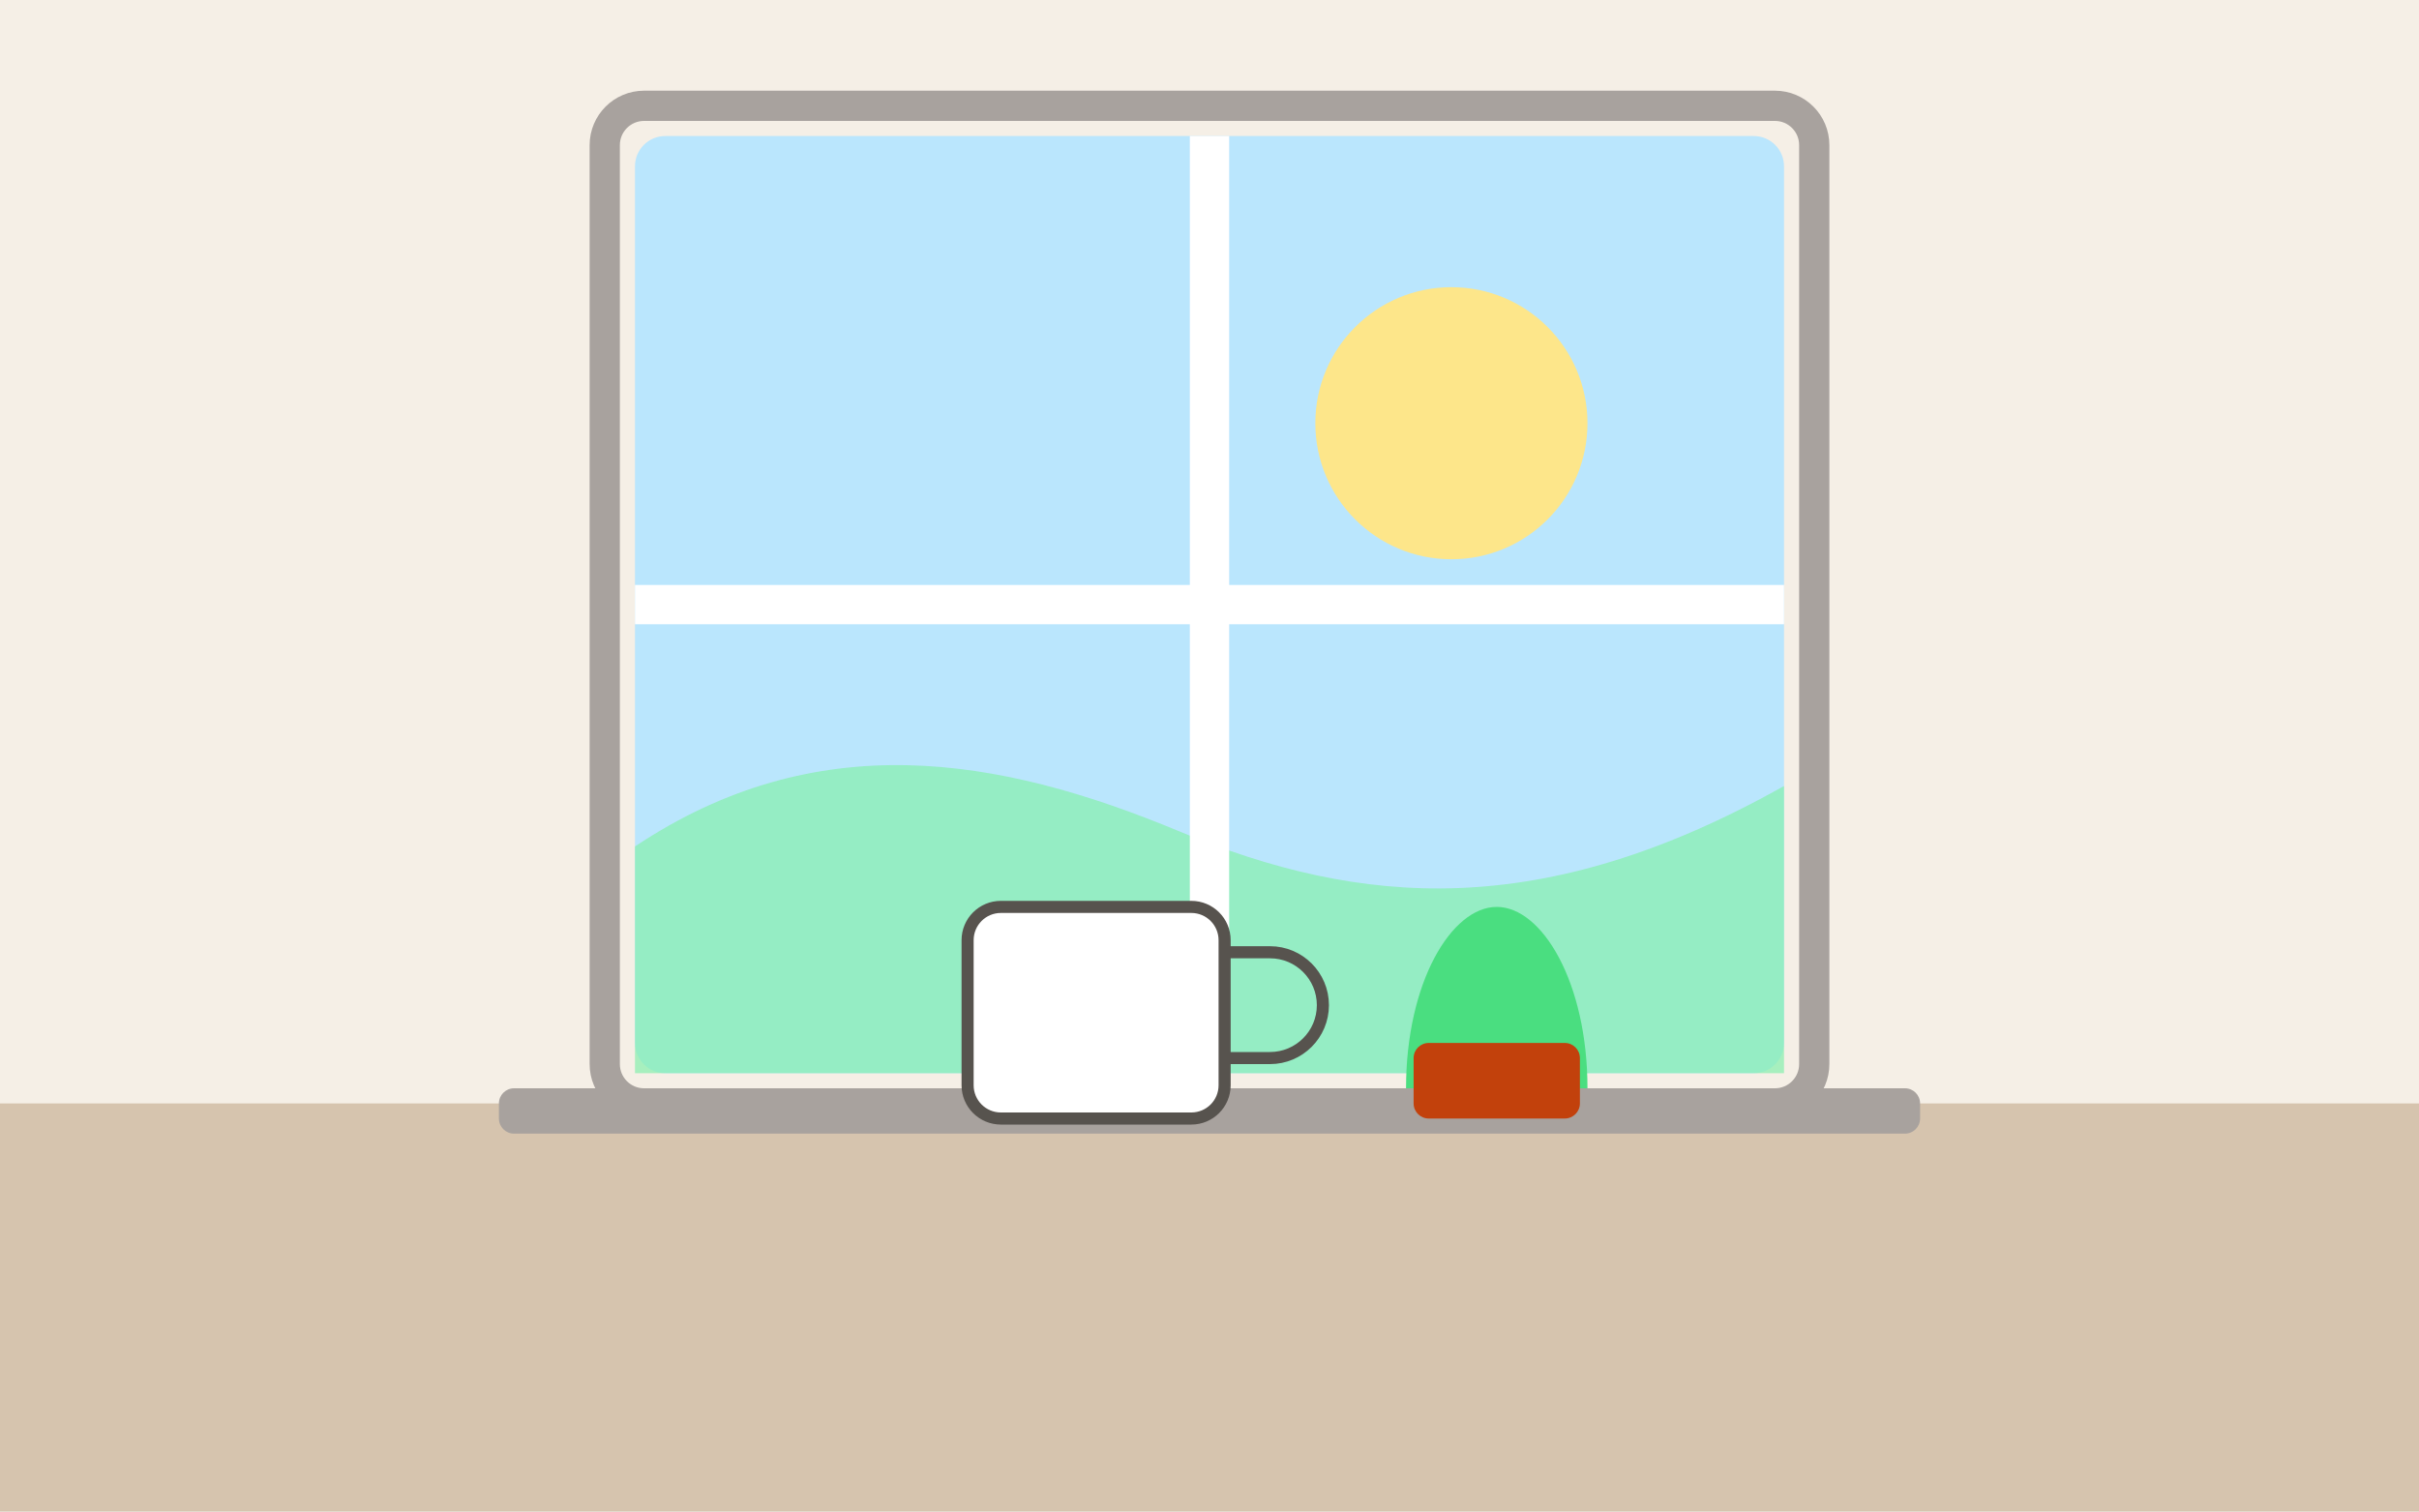
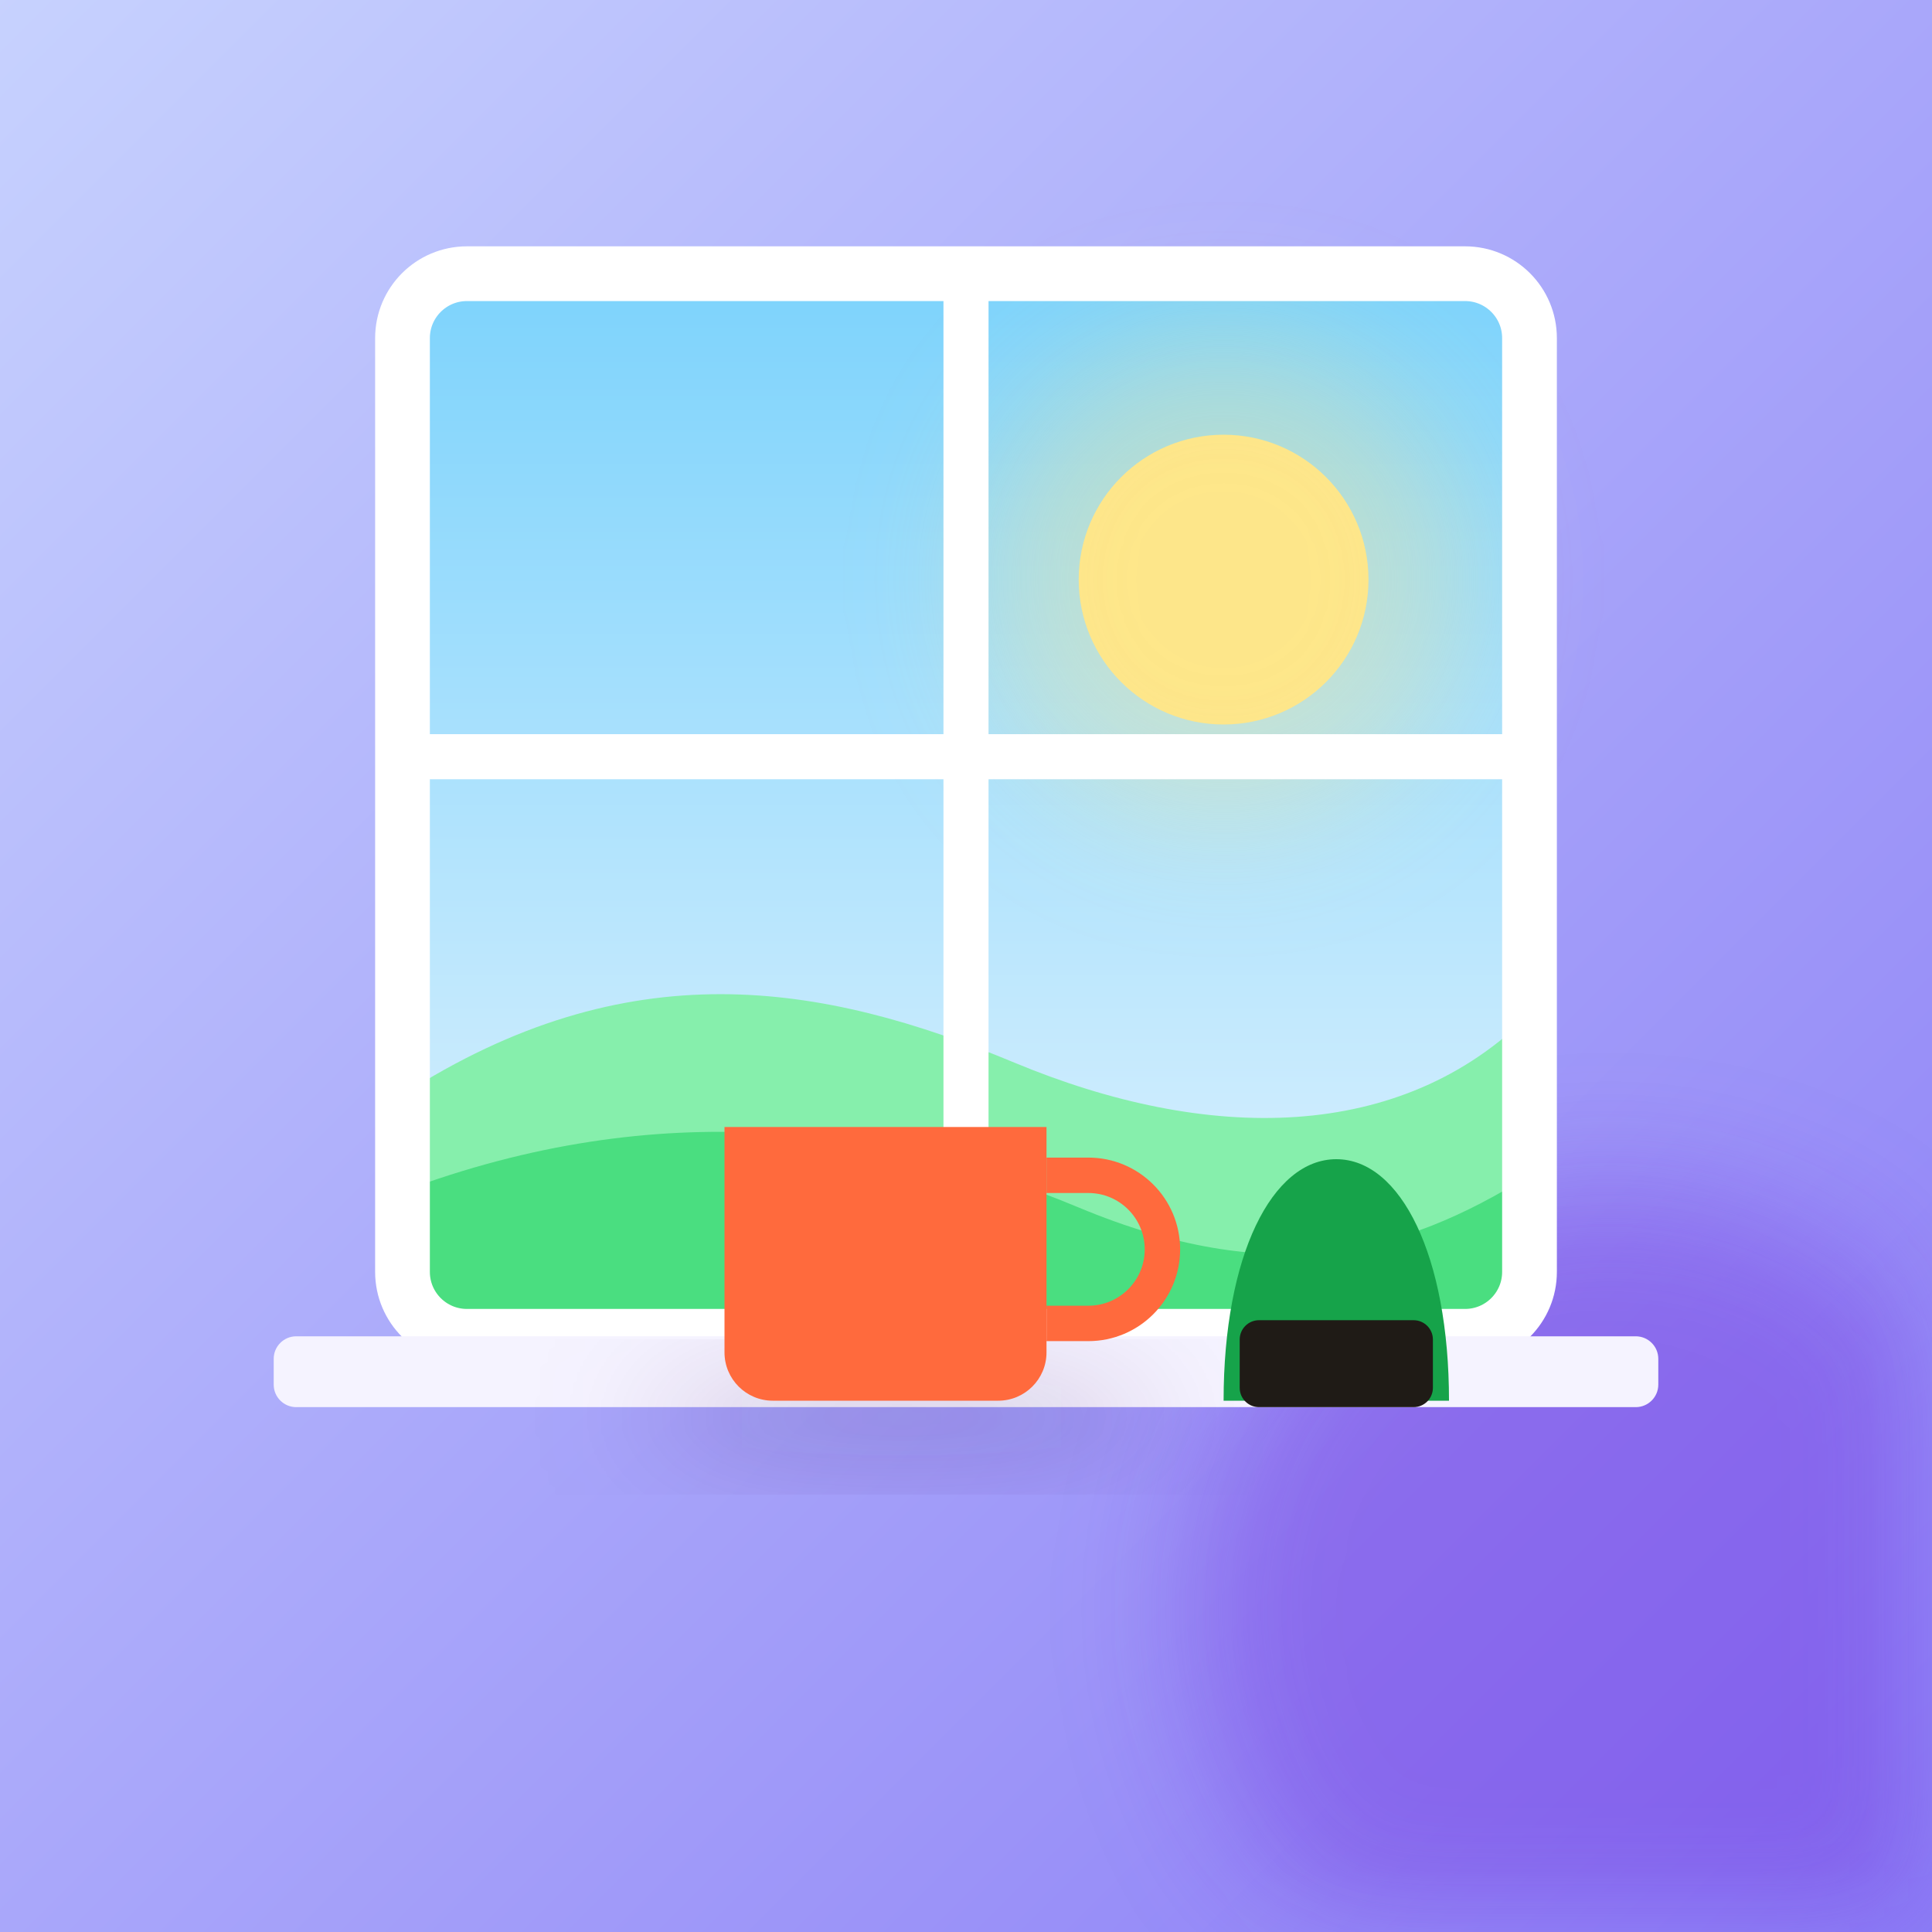
- <svg xmlns="http://www.w3.org/2000/svg" viewBox="0 0 1600 1000" role="img" aria-label="창가와 커피잔 일러스트">
-   <rect width="1600" height="1000" fill="#f5efe6" />
-   <rect x="420" y="90" width="760" height="620" rx="20" fill="#bae6fd" />
-   <circle cx="960" cy="280" r="90" fill="#fde68a" />
-   <path d="M420 560c120-80 240-60 360-10s240 60 400-30v190H420Z" fill="#86efac" opacity=".7" />
-   <g stroke="#fff" stroke-width="26">
-     <path d="M800 90v620" />
-     <path d="M420 400h760" />
+ <svg xmlns="http://www.w3.org/2000/svg" viewBox="0 0 1200 1200">
+   <defs>
+     <linearGradient id="bg" x1="0" y1="0" x2="1" y2="1">
+       <stop offset="0" stop-color="#c7d2fe" />
+       <stop offset="1" stop-color="#8b7cf6" />
+     </linearGradient>
+     <linearGradient id="sky" x1="0" y1="0" x2="0" y2="1">
+       <stop offset="0" stop-color="#7dd3fc" />
+       <stop offset="1" stop-color="#e0f2fe" />
+     </linearGradient>
+     <filter id="b" x="-50%" y="-50%" width="200%" height="200%">
+       <feGaussianBlur stdDeviation="40" />
+     </filter>
+   </defs>
+   <rect width="1200" height="1200" fill="url(#bg)" />
+   <circle cx="1000" cy="1000" r="260" fill="#6d28d9" opacity=".35" filter="url(#b)" />
+   <rect x="250" y="170" width="700" height="660" rx="40" fill="url(#sky)" />
+   <circle cx="760" cy="360" r="90" fill="#fde68a" />
+   <circle cx="760" cy="360" r="150" fill="#fde68a" opacity=".35" filter="url(#b)" />
+   <path d="M250 680c140-90 260-70 380-20s240 50 320-30v200H250Z" fill="#86efac" />
+   <path d="M250 740c160-60 300-40 420 10s200 30 280-20v100H250Z" fill="#4ade80" />
+   <g stroke="#fff" stroke-width="28">
+     <path d="M600 170v660" />
+     <path d="M250 470h700" />
  </g>
-   <rect x="400" y="70" width="800" height="660" rx="26" fill="none" stroke="#a8a29e" stroke-width="20" />
-   <rect y="730" width="1600" height="270" fill="#d6c4ae" />
-   <rect x="330" y="720" width="940" height="30" rx="10" fill="#a8a29e" />
-   <rect x="640" y="600" width="170" height="140" rx="22" fill="#fff" stroke="#57534e" stroke-width="8" />
-   <path d="M810 630h30a35 35 0 0 1 0 70h-30" fill="none" stroke="#57534e" stroke-width="8" />
-   <path d="M930 720c0-70 30-120 60-120s60 50 60 120Z" fill="#4ade80" />
-   <rect x="935" y="690" width="110" height="50" rx="10" fill="#c2410c" />
+   <rect x="250" y="170" width="700" height="660" rx="40" fill="none" stroke="#fff" stroke-width="34" />
+   <rect x="170" y="830" width="860" height="44" rx="14" fill="#f5f3ff" />
+   <ellipse cx="560" cy="880" rx="160" ry="24" fill="#3b0764" opacity=".25" filter="url(#b)" />
+   <path d="M450 700h200v140a30 30 0 0 1-30 30H480a30 30 0 0 1-30-30Z" fill="#ff6a3d" />
+   <path d="M650 730h26a46 46 0 0 1 0 92h-26" fill="none" stroke="#ff6a3d" stroke-width="22" />
+   <path d="M760 870c0-90 30-150 70-150s70 60 70 150Z" fill="#16a34a" />
+   <rect x="770" y="820" width="120" height="54" rx="12" fill="#1f1b16" />
</svg>
